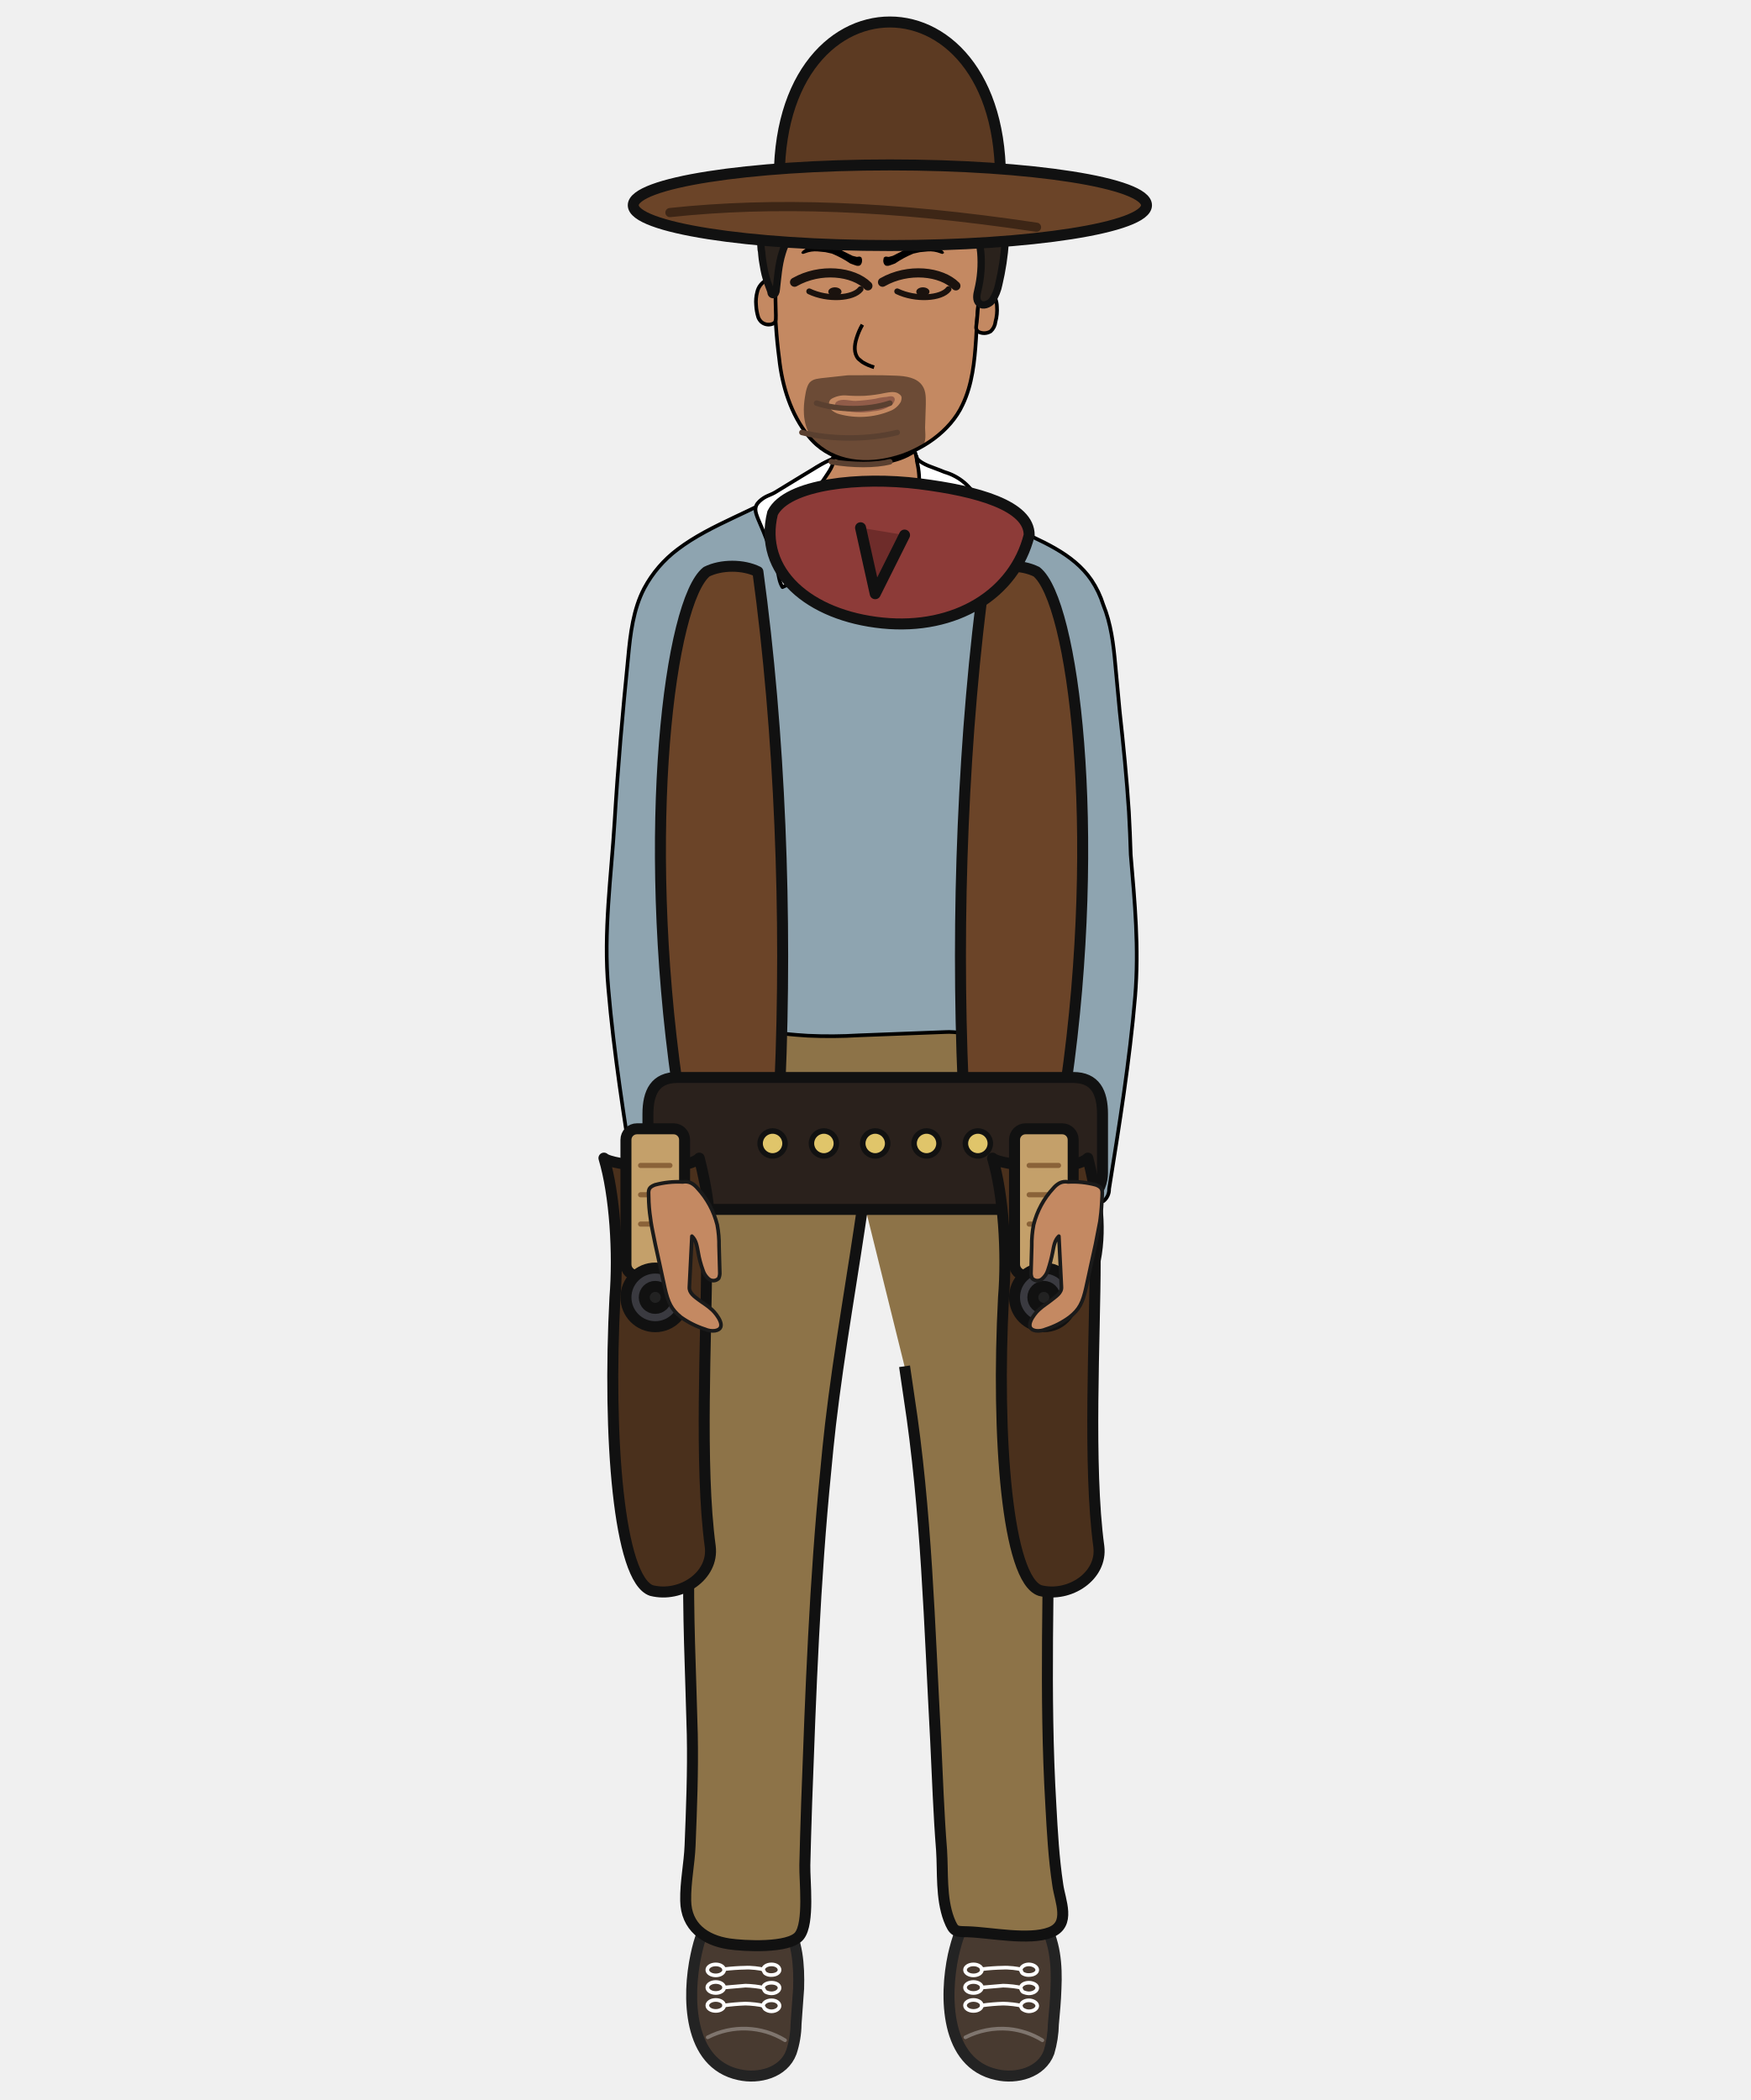
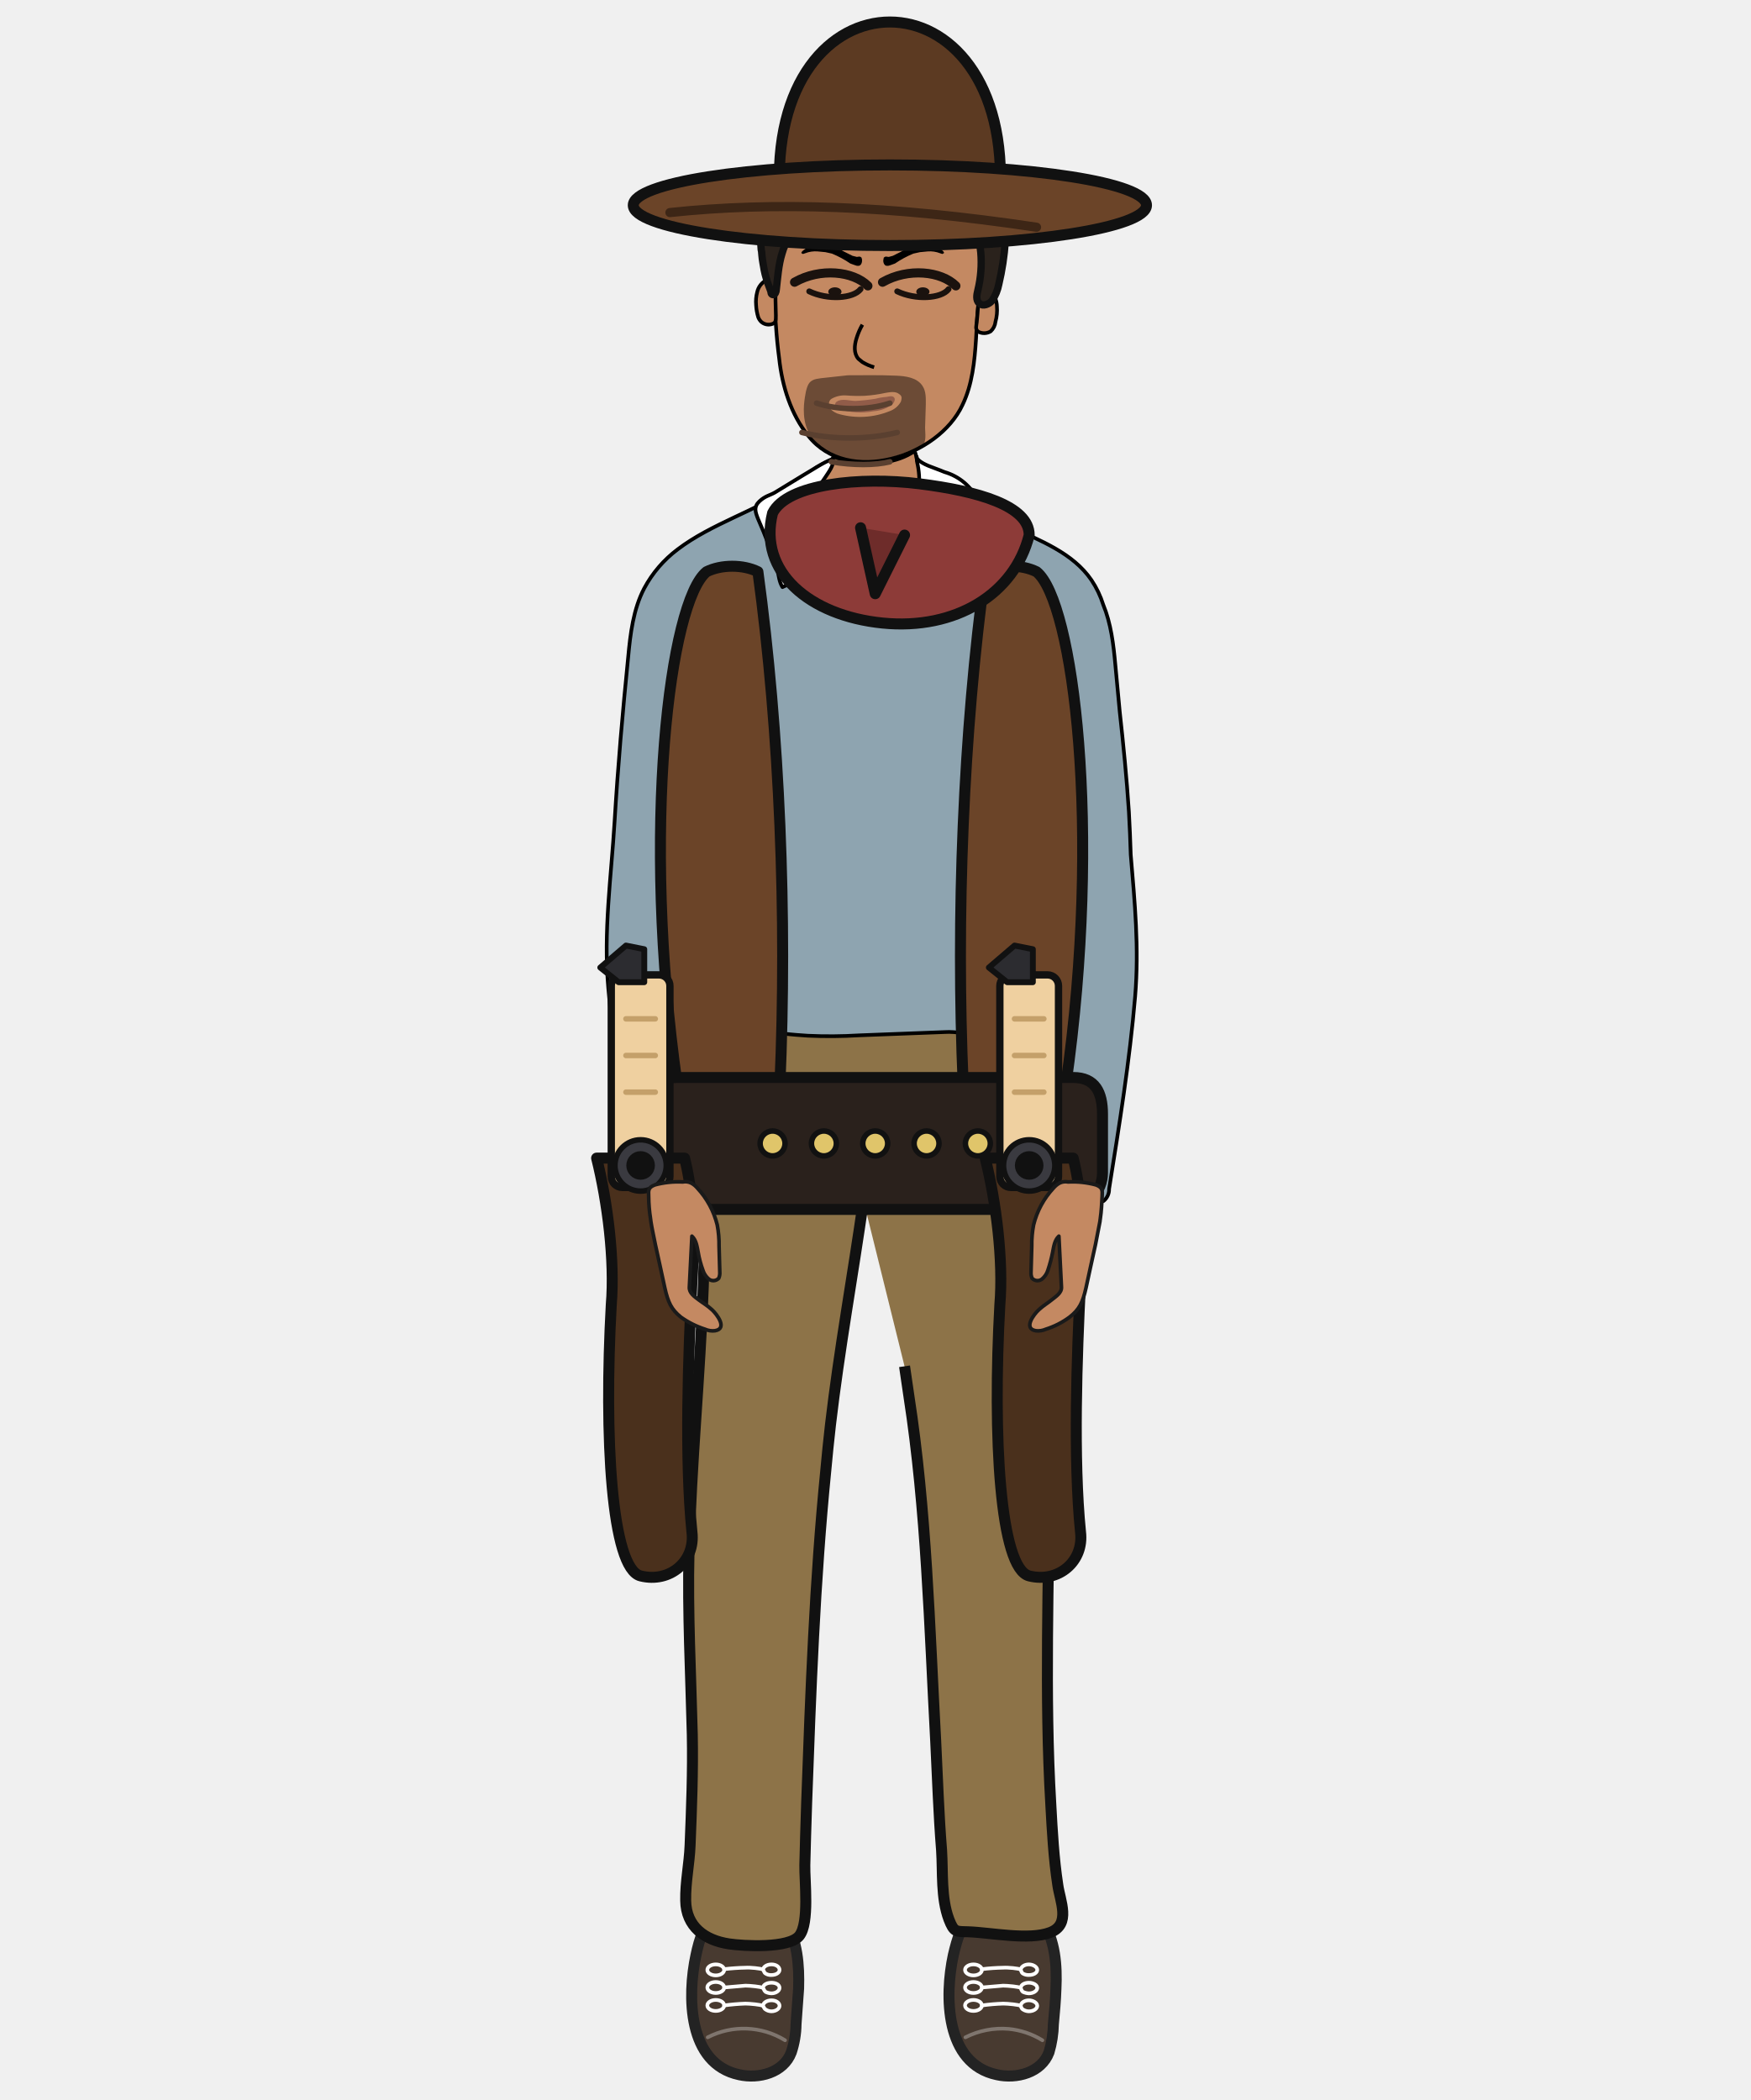
<svg xmlns="http://www.w3.org/2000/svg" width="500" height="600" viewBox="160 6 164 573">
  <path fill="#c48962" stroke="#000" stroke-linecap="round" stroke-linejoin="round" d="m230.5 62.6 4.9-.3a201 201 0 0 1 20.5 1.2c5.5.5 12.1 1.6 14.3 7.3.1.1.1.3.2.4l.3.9c1.3 5.1.2 10.6-.4 15.7a10 10 0 0 0-.2 1.7c-.4 3-.4 6-.6 9-.4 6.1-1 12.4-3.7 18-6.6 14.2-31.2 22.1-42 8.5-4.8-5.9-7.2-13.7-8-21.2-.4-3-.7-6.1-.9-9.2a53 53 0 0 1-.2-6.9 36.3 36.3 0 0 1 2.6-14.6 19.1 19.1 0 0 1 3.5-5.8c2.3-2.9 6.1-4.2 9.7-4.7" />
  <path fill="#c48962" stroke="#000" stroke-linecap="round" stroke-linejoin="round" d="M273.5 96.4a4.1 4.1 0 0 0 1.3-2.6 12 12 0 0 0 .4-4.2 6.1 6.1 0 0 0-1.5-3.9 2.4 2.4 0 0 0-.9-.8 4.4 4.4 0 0 0-2-.3h-.4c-.2.1-.2.3-.2.5 0 2.9-.2 5.8-.5 8.8-.1 1-.5 1.9.4 2.6a3.4 3.4 0 0 0 3.4-.1m-62.6-2.6a3.6 3.6 0 0 1-.8-1.2 13.5 13.5 0 0 1-.6-3.4 10.2 10.2 0 0 1 .3-3.5 4.8 4.8 0 0 1 2.6-3.3l1.1-.2c.3 0 .9-.1 1.2.1a.6.6 0 0 1 .1.4V88c0 1.4.1 2.8.1 4.1s0 2-1 2.3a3 3 0 0 1-3-.6" />
  <path fill="#2a221c" stroke="#111" stroke-linejoin="round" stroke-width="2" d="M277.3 60.1a71.6 71.6 0 0 1-1.6 23.5 12.1 12.1 0 0 1-1.8 4.4c-.8 1-2.5 1.7-3.5.8s-.7-2.4-.4-3.6a32.4 32.4 0 0 0 .8-10.3c-.3-3-1.1-6.2-3.6-7.9s-4.7-1.5-7.2-1.8-7.5-1.9-11.3-2-9 1.3-13.5 1.7-9.1 0-12.8 2.2a13.9 13.9 0 0 0-5.8 8c-1 3.2-1.2 6.6-1.6 10 0 .4-.3 1.4-.9 1.3s-.5-.7-.6-1l-.6-1.6a13 13 0 0 1-.6-1.8 21 21 0 0 1-.6-2.4c-.2-1.3-.5-2.6-.6-3.9s-.1-1.1-.2-1.6a26 26 0 0 1 1.2-10.7 20 20 0 0 1 1-2.1 8.6 8.6 0 0 0 1.2-3c.2-1.3-.4-2.6-.3-4 .4-3.1 4.2-4.5 5.8-7.2s1-2.9 2-4 4.9-1.8 7.1-3.4 2.1-2.4 3.4-3.4a10.8 10.8 0 0 1 5.6-1.4l7.2-.4c2.9-.2 5.9-.4 8.6.7s5.1 3.6 5 6.5a12.1 12.1 0 0 1 10 1.1c5.4 3.1 7.6 9.7 8.5 15.8 0 .5.1 1 .1 1.5Z" />
  <path d="M223.4 73.6a7.5 7.5 0 0 1 2.9-.9c2.7-.3 5 .7 7.3 2l2.2 1.1 1.2.3c.3 0 .7-.2 1 0s.3.2.3.4a.7.7 0 0 1 .1.5v.3a1.9 1.9 0 0 1-.2.7 1.2 1.2 0 0 1-.5.5h-.2c-.2.1-.4 0-.6 0l-.6-.2-1.1-.4a27 27 0 0 0-5-2.7l-1.8-.4-2.1-.2a7.6 7.6 0 0 0-3.4.5l-.6.2-.4-.2c-.3-.4 1.2-1.3 1.5-1.5" />
  <path fill="none" stroke="#000" stroke-miterlimit="10" d="M241.7 106.2a13 13 0 0 1-3.2-1.4l-1.1-.9c-1.3-1.5-1.1-3.7-.5-5.6a17.3 17.3 0 0 1 1.6-3.7" />
  <path d="M254.9 111.3c-1.5-2.3-4.6-2.7-7.3-2.8-4.4-.2-8.7-.1-13.1-.1l-5.5.6c-2.9.3-3.7.4-4.6 1.1s-1.3 2.4-1.6 4.4-.9 6.8 1.7 10.6a17.6 17.6 0 0 0 3.1 3.1 16 16 0 0 0 3.5 2.1l3.5 1.3a18.7 18.7 0 0 0 5.3.5 19 19 0 0 0 5.3-.9 84 84 0 0 0 9.5-3.6c1.4-.7.9-3.5.9-4.9l.2-6.3c0-1.7.1-3.6-.9-5.1m-5.7 3.2a3.6 3.6 0 0 1-.2 1.1 5.7 5.7 0 0 1-3.1 2.6 21.5 21.5 0 0 1-13.7.8 5.2 5.2 0 0 1-2.2-1.2c-.8-.9-.9-2.4.1-3a7.1 7.1 0 0 1 4-.9 42 42 0 0 0 5 .1 37 37 0 0 0 5.7-.8c1.2-.2 2.7-.5 3.7.3a1.7 1.7 0 0 1 .6.6c0 .1.1.3.1.4" opacity=".45" />
  <path fill="#5e2f2f" d="M231.3 115.8a1.1 1.1 0 0 0-.2 1.1c.1.3.5.5.9.7a19.5 19.5 0 0 0 9.6.6 9.4 9.4 0 0 0 5.1-1.9c.5-.5.9-1.4.4-1.9s-1.4-.2-2-.1a15.7 15.7 0 0 0-3 .5 51 51 0 0 1-5.5.6c-1.5 0-3.7-.8-5.1.2s-.1.1-.2.2" opacity=".5" />
  <path d="M259.2 73.6a7.5 7.5 0 0 0-2.9-.9c-2.7-.3-5 .7-7.3 2l-2.2 1.1-1.1.3c-.4 0-.8-.2-1.1 0s-.3.2-.3.4a4 4 0 0 0-.1.5v.3a1.9 1.9 0 0 0 .2.7 1.2 1.2 0 0 0 .5.5h.2c.2.1.4 0 .6 0l.6-.2 1.1-.4a27 27 0 0 1 5-2.7l1.8-.4 2.1-.2a7.6 7.6 0 0 1 3.4.5l.6.2.4-.2c.4-.4-1.2-1.3-1.5-1.5" />
  <path fill="none" stroke="#fff" stroke-linecap="round" stroke-linejoin="round" d="M224 65a7.7 7.7 0 0 1-6.1-3.9 13.4 13.4 0 0 1-1.6-7.4m14.9 10.1a17.7 17.7 0 0 1-5.4-4.4 16.3 16.3 0 0 1-2.3-15.8m18.4 17.1c-2.9-.2-6.5-.5-8.2-3.3a.5.5 0 0 0-.2-.4 15.6 15.6 0 0 1-.6-10 16.6 16.6 0 0 1 5.3-8.5m7.9 21.3a14.9 14.9 0 0 1 14.5-7.9m-8.3 10.7a11.7 11.7 0 0 1 3.4-2 17.3 17.3 0 0 1 3.7-1.6 30.7 30.7 0 0 1 8-1.6 8.3 8.3 0 0 1 2.2.1 6.1 6.1 0 0 1 1.8.5" opacity=".2" />
  <path fill="#3a2a20" stroke="#111" stroke-linecap="round" stroke-linejoin="round" stroke-width="3" d="M287.6 530c3.5 5.5 4 12.2 3.7 18.6-.1 3.2-.4 6.5-.7 9.7a28.8 28.8 0 0 1-1.2 7.7c-2.1 5.6-8.9 7.3-14.2 6.1-14.2-3-14.3-21.5-11.9-32.6 1-4.3 2.4-9.3 5.9-12.2 5.5-4.7 14.6-3.5 18.4 2.7" opacity=".92" />
  <path fill="none" stroke="#fff" stroke-linecap="round" stroke-linejoin="round" d="M266.6 561.9a22 22 0 0 1 11.8-2.3 21.5 21.5 0 0 1 9.2 3.1" opacity=".3" />
  <ellipse cx="268.8" cy="553.2" fill="none" stroke="#fff" stroke-linecap="round" stroke-linejoin="round" rx="2.3" ry="1.5" />
  <path fill="none" stroke="#fff" stroke-linecap="round" stroke-linejoin="round" d="M281.7 553.3c0-.8 1-1.5 2.2-1.5s2.3.7 2.3 1.5-1 1.5-2.3 1.5a3 3 0 0 1-1.6-.5c-.5-.3-.4-.7-.7-1s-3.5-.6-4.7-.6a54 54 0 0 0-5.8.5" />
  <ellipse cx="268.8" cy="548.3" fill="none" stroke="#fff" stroke-linecap="round" stroke-linejoin="round" rx="2.3" ry="1.5" />
  <path fill="none" stroke="#fff" stroke-linecap="round" stroke-linejoin="round" d="M281.7 548.4c0-.8 1-1.4 2.2-1.4s2.3.6 2.3 1.4-1 1.5-2.3 1.5a4.2 4.2 0 0 1-1.6-.4c-.5-.4-.4-.8-.7-1.1s-3.5-.6-4.7-.6l-5.8.5" />
  <ellipse cx="268.8" cy="543.5" fill="none" stroke="#fff" stroke-linecap="round" stroke-linejoin="round" rx="2.3" ry="1.5" />
  <path fill="none" stroke="#fff" stroke-linecap="round" stroke-linejoin="round" d="M281.7 543.5c0-.8 1-1.5 2.2-1.5s2.3.7 2.3 1.5-1 1.4-2.3 1.4a2.9 2.9 0 0 1-1.6-.4c-.5-.3-.4-.8-.7-1.1s-3.5-.6-4.7-.5a55 55 0 0 0-5.8.4" />
  <path fill="#3a2a20" stroke="#111" stroke-linecap="round" stroke-linejoin="round" stroke-width="3" d="M217.4 530c3.4 5.5 3.9 12.2 3.7 18.6-.2 3.2-.5 6.5-.7 9.7a25.4 25.4 0 0 1-1.3 7.7c-2.1 5.6-8.9 7.3-14.2 6.1-14.1-3-14.2-21.5-11.8-32.6.9-4.3 2.4-9.3 5.8-12.2 5.5-4.7 14.6-3.5 18.5 2.7" opacity=".92" />
  <path fill="none" stroke="#fff" stroke-linecap="round" stroke-linejoin="round" d="M196.3 561.9a21.5 21.5 0 0 1 21.1.8" opacity=".3" />
  <ellipse cx="198.5" cy="553.2" fill="none" stroke="#fff" stroke-linecap="round" stroke-linejoin="round" rx="2.3" ry="1.5" />
  <path fill="none" stroke="#fff" stroke-linecap="round" stroke-linejoin="round" d="M211.4 553.3c0-.8 1-1.5 2.3-1.5s2.2.7 2.2 1.5-1 1.5-2.2 1.5a2.8 2.8 0 0 1-1.6-.5c-.5-.3-.4-.7-.8-1s-3.5-.6-4.7-.6a57 57 0 0 0-5.8.5" />
  <ellipse cx="198.5" cy="548.3" fill="none" stroke="#fff" stroke-linecap="round" stroke-linejoin="round" rx="2.3" ry="1.5" />
  <path fill="none" stroke="#fff" stroke-linecap="round" stroke-linejoin="round" d="M211.4 548.4c0-.8 1-1.4 2.3-1.4s2.2.6 2.2 1.4-1 1.5-2.2 1.5a3.8 3.8 0 0 1-1.6-.4c-.5-.4-.4-.8-.8-1.1s-3.5-.6-4.7-.6l-5.8.5" />
  <ellipse cx="198.5" cy="543.5" fill="none" stroke="#fff" stroke-linecap="round" stroke-linejoin="round" rx="2.3" ry="1.5" />
  <path fill="none" stroke="#fff" stroke-linecap="round" stroke-linejoin="round" d="M211.4 543.5c0-.8 1-1.5 2.3-1.5s2.2.7 2.2 1.5-1 1.4-2.2 1.4a2.7 2.7 0 0 1-1.6-.4c-.5-.3-.4-.8-.8-1.1s-3.5-.6-4.7-.5a57 57 0 0 0-5.8.4" />
  <path fill="#8d7348" fill-rule="evenodd" stroke="#111" stroke-linejoin="round" stroke-width="3" d="m250 378.8 1.2 8.2c4.8 31 5.6 62.8 7.3 94.1.5 9.9.8 19.8 1.6 29.7.4 6.1-.2 13 2 18.9 1.4 3.6 1.9 3.3 5.2 3.4 6.2.2 16.6 2.4 22.4.2s2.7-8.6 2.1-13c-1.1-7.2-1.5-14.6-1.9-21.9-.9-15.2-1-30.3-.9-45.4.2-30.3 1.4-60.7-.3-91-.3-4.5-.6-9-1-13.6-1.8-20-4.1-40-5.2-60.1-.1-2-.4-4.1-.3-6.1s0-4.5-2.6-5.9-4.6-1.3-7-1.5c-9.1-.4-18.1.2-27.1.4s-18.7.2-28.1-.1c-6.4-.3-17.9-.9-18.8 7.9-2.6 24.6-2.6 49.4-3.5 74.1s-3.3 48.2-3.9 72.4c-.4 16.6.5 33.2.9 49.8.2 10.1-.2 20.2-.6 30.2-.2 5.1-1.3 10-1.2 15.1.1 7.1 5.2 10.8 11.8 11.8 4 .6 16.4 1.3 19.2-2.2s1.4-15.1 1.5-19.3.3-11.4.5-17.1c1.1-30.2 2.2-60.3 5.2-90.4.4-4.2.8-8.5 1.3-12.7 2.4-20.5 6.1-40.7 9-61.1" />
  <path fill="#8ea4b0" stroke="#000" stroke-miterlimit="10" d="M311.7 239.2c-.1-3.9-.3-7.8-.5-11.7-.6-9.2-1.5-18.3-2.5-27.3l-1.2-12.8c-.5-5.6-1.2-11.3-3.3-16.4a26 26 0 0 0-3.2-6.7c-5.1-7.5-14.1-10.8-21.9-14.5-5.7-2.7-11.5-5.3-17.8-6.4a3.4 3.4 0 0 0-1.4-.1 3.9 3.9 0 0 0-2 1.6 110 110 0 0 1-10.5 12.1 26.5 26.5 0 0 1-8.2 6.3 5.8 5.8 0 0 1-1.8.4 4.7 4.7 0 0 1-2.8-1.8c-2.7-3.2-5.3-6.9-9.2-8.5-2.2-1-6.9-1.6-7-4.9s3.8-4.9 5.9-6.7 4.8-4.5 5.8-7.6c.1-.3.3-2.8.1-2.7a19.5 19.5 0 0 0-3.6 1.7c-1.5.7-1.9 1.6-2.9 2.7s-3.2 2.1-4.6 3.1c-9.5 6.3-21.8 9.9-31 16.9a32.4 32.4 0 0 0-9.1 10.6c-3 5.7-3.8 12.4-4.4 18.9-1.5 14.9-2.8 29.8-3.7 44.8s-3.1 30-1.7 45.6c1.5 17.6 4.3 35.1 7 52.5.2 1.3.5 2.6 1.6 3.3a4.4 4.4 0 0 0 2.8.3c3.5-.3 7-.8 10.5-1.3 1.4-.3 3-.5 4-1.5a7.2 7.2 0 0 0 1.8-4.5c2-16.3-1-32.6-1.7-48.9s1.7-30.7 2.3-46.1c.4-11.5.6-23.5-.8-35a436.4 436.4 0 0 1 2.4 77.5 16.3 16.3 0 0 0 .6 6.6c3.2 8.5 16.3 9.4 23.9 9.9a131 131 0 0 0 14-.1l23.5-.9c2.7-.2 7 .7 10.8.6a4.9 4.9 0 0 0 1.7 0 8.6 8.6 0 0 0 4.5-1.5 5.7 5.7 0 0 0 1.2-1.5 12.2 12.2 0 0 0 3.1-4.5c.8-2 .7-4.3.6-6.6-1.5-26.1.9-52-1-78.1 1.7 11.9 2.1 23.7 2.6 35.7.6 15.3 3 30.8 2.3 46.1-.6 13.3-2.7 26.7-2.3 40.1a9.1 9.1 0 0 0 .1 2.9c.1 2 .3 3.9.5 5.8s.5 3.4 1.7 4.5a7.3 7.3 0 0 0 4.1 1.5c3.5.6 7 1 10.5 1.4a4.5 4.5 0 0 0 2.8-.3 4.1 4.1 0 0 0 1.5-3.3c2.8-17.5 5.6-34.9 7.1-52.5 1.1-13.3-.1-25.7-1.2-38.7Z" />
  <path fill="#c48962" stroke="#000" stroke-linecap="round" stroke-linejoin="round" d="M221.5 144.6v.2l-1.6 2.3c-.8 1.6-1.4 3.6-.2 5.2a16.3 16.3 0 0 0 7.2 5.2c1.8.5 3.6.8 5.4 1.4a16.4 16.4 0 0 1 7.5 4.9 34.7 34.7 0 0 1 16.9-8.4c4.2-.7 9.4-6.3 8.6-10.9a11 11 0 0 0-.9-2.3c-1.7-3.1-4.7-5.3-7.7-7.3a8.2 8.2 0 0 1-2.9-2.3c-.6-1.1-.5-2.5-1.1-3.5-4.7 3.3-11.9 3.9-17.4 3a18 18 0 0 1-2.5-.6c-.4-.1-1.9-1-2.2-.8s-.1.8-.1 1.1a6 6 0 0 1-.6 1.4 23 23 0 0 1-1.6 2.6 35.7 35.7 0 0 1-4.4 5.2 9.4 9.4 0 0 0-1 1l-.8 1.3a14 14 0 0 0-.6 1.3" />
  <path fill="none" stroke="#1a1a1a" stroke-linecap="round" stroke-linejoin="round" d="M239.4 146c.8 1.3 2.9 1.5 4.2.7a3 3 0 0 0 .8-.8" />
  <path fill="#fff" stroke="#000" stroke-linecap="round" stroke-linejoin="round" d="M221.7 145.2a6 6 0 0 0 .2 1.2 9.5 9.5 0 0 0 2.5 2.8l4.9 4.7c3.1 2.9 6.4 5.7 9.4 8.8 2.3-2.1 4.4-4.9 6.6-7.2a37.3 37.3 0 0 0 6.2-8 22.4 22.4 0 0 0 2.1-14.6 9 9 0 0 1-.3-2.3c0 1.1 2.5 2.2 3.2 2.5s3 1.1 4.4 1.7a14.5 14.5 0 0 1 9.1 7.7 18.6 18.6 0 0 1 1.4 8.4c-.1.7-1.2 7.9-1 7.9a26.9 26.9 0 0 0-16.8-1.6c-5.8 1.3-10.2 4.8-14.3 8.9a32 32 0 0 0-3.2-3c-6.5-4.6-13.4.4-19.4 3.1-.9-1.4-1-3.1-1.4-4.7a139 139 0 0 0-5.3-14c-.7-1.8-1.2-3.2.4-4.7s2.8-1.6 4.2-2.4l7.7-4.7c2.6-1.5 5.3-3.4 8.1-4.5.7 1.3-1.3 3.9-2 5a26.8 26.8 0 0 1-4 4.9c-1.1 1.2-2.8 2.3-2.7 4.1" />
  <g fill="none" stroke="#111" stroke-linecap="round" stroke-linejoin="round" stroke-width="3" class="gear">
    <path fill="#6b4428" d="M196 162c-10 8-18 70-8 140h28c2-46 0-96-6-140-4-2-10-2-14 0m90 0c10 8 18 70 8 140h-28c-2-46 0-96 6-140 4-2 10-2 14 0" />
    <path fill="#2a211c" d="M188 300h108c6 0 8 4 8 10v16c0 5-4 10-10 10H190c-6 0-10-5-10-10v-16c0-6 2-10 8-10" />
    <g fill="#e0c56a" stroke-width="1.5">
      <circle cx="214" cy="318" r="3.4" />
      <circle cx="228" cy="318" r="3.4" />
      <circle cx="242" cy="318" r="3.4" />
      <circle cx="256" cy="318" r="3.4" />
      <circle cx="270" cy="318" r="3.4" />
    </g>
-     <path fill="#4a301c" d="M168 322c2 2 22 4 26 0 2 8 4 18 2 28 0 20-2 56 1 78 1 8-8 14-16 12-9-3-12-42-10-80 1-12 0-28-3-38" />
-     <rect width="16" height="40" x="174" y="314" fill="#c4a06a" rx="3" />
-     <path stroke="#8a6238" stroke-width="1.4" d="M178 324h8m-8 8h8m-8 8h8" />
-     <circle cx="182" cy="360" r="8" fill="#3a3a40" />
-     <circle cx="182" cy="360" r="3" fill="#222" />
-     <path fill="#4a301c" d="M274 322c2 2 22 4 26 0 2 8 4 18 2 28 0 20-2 56 1 78 1 8-8 14-16 12-9-3-12-42-10-80 1-12 0-28-3-38" />
-     <rect width="16" height="40" x="280" y="314" fill="#c4a06a" rx="3" />
-     <path stroke="#8a6238" stroke-width="1.4" d="M284 324h8m-8 8h8m-8 8h8" />
-     <circle cx="288" cy="360" r="8" fill="#3a3a40" />
-     <circle cx="288" cy="360" r="3" fill="#222" />
+     <path fill="#4a301c" d="M166 322h24c2 8 3 18 2 34-1 20-2 48 0 68 1 8-6 14-14 12s-10-38-8-74c1-12-1-28-4-40" />
+     <rect width="16" height="58" x="170" y="272" fill="#efd0a0" stroke-width="2" rx="3" />
+     <path stroke="#c4a06a" stroke-width="1.5" d="M174 284h8m-8 10h8m-8 10h8" />
+     <path fill="#2c2c30" stroke-width="1.6" d="M172 274h7v-9l-5-1-7 6z" />
+     <circle cx="178" cy="324" r="7" fill="#3a3a40" stroke-width="1.5" />
+     <circle cx="178" cy="324" r="2.4" fill="#111" />
+     <path fill="#4a301c" d="M272 322h24c2 8 3 18 2 34-1 20-2 48 0 68 1 8-6 14-14 12s-10-38-8-74c1-12-1-28-4-40" />
+     <rect width="16" height="58" x="276" y="272" fill="#efd0a0" stroke-width="2" rx="3" />
+     <path stroke="#c4a06a" stroke-width="1.5" d="M280 284h8m-8 10h8m-8 10h8" />
+     <path fill="#2c2c30" stroke-width="1.6" d="M278 274h7v-9l-5-1-7 6z" />
+     <circle cx="284" cy="324" r="7" fill="#3a3a40" stroke-width="1.5" />
+     <circle cx="284" cy="324" r="2.4" fill="#111" />
  </g>
  <path fill="#c48962" stroke="#1a1a1a" stroke-linecap="round" stroke-linejoin="round" d="M180.7 338.5c0 .2.1.5.1.8.3 2 .8 4.1 1.2 6.2.9 3.9 1.7 7.9 2.6 11.9s1.8 5.9 4.4 8a24 24 0 0 0 6.6 3.3 5.1 5.1 0 0 0 2.7.4c3.5-.6.5-4.5-.8-5.7s-2.4-1.8-3.6-2.7-2.7-1.9-2.6-3.5l.7-13.9c1.2 1.1 1.4 2.9 1.7 4.4a27 27 0 0 0 1.3 4.9 5.1 5.1 0 0 0 1.6 2.4 2 2 0 0 0 2.7-.2 3.4 3.4 0 0 0 .3-1.7l-.2-7.1a28.4 28.4 0 0 0-.5-5.8 22.7 22.7 0 0 0-5.4-10 5.8 5.8 0 0 0-1.7-1.4 3.6 3.6 0 0 0-2.3-.3 24.3 24.3 0 0 0-7.6.8c-1.8.7-1.8 1.4-1.7 3.2a40.5 40.5 0 0 0 .5 6m122.7 0c0 .2-.1.5-.1.8l-1.2 6.2c-.9 3.9-1.7 7.9-2.6 11.9s-1.8 5.9-4.5 8a22.1 22.1 0 0 1-6.5 3.3 5.1 5.1 0 0 1-2.7.4c-3.5-.6-.5-4.5.8-5.7s2.4-1.8 3.5-2.7 2.8-1.9 2.7-3.5l-.7-13.9c-1.2 1.1-1.4 2.9-1.7 4.4a39 39 0 0 1-1.3 4.9 5.1 5.1 0 0 1-1.6 2.4 2 2 0 0 1-2.7-.2 3.4 3.4 0 0 1-.3-1.7l.2-7.1a28.4 28.4 0 0 1 .5-5.8 22.7 22.7 0 0 1 5.4-10 5.8 5.8 0 0 1 1.7-1.4 3.6 3.6 0 0 1 2.3-.3 24.3 24.3 0 0 1 7.6.8c1.8.7 1.8 1.4 1.7 3.2s-.2 4-.5 6" />
  <g class="eyes">
    <path fill="none" stroke="#1a120e" stroke-linecap="round" stroke-width="2.5" d="M220 83c7-4 16-3 20 1" />
    <path fill="none" stroke="#1a120e" stroke-linecap="round" stroke-width="1.6" d="M224 85.5c5 2.4 12 2 14-.6" />
    <ellipse cx="231" cy="85.6" fill="#1a120e" rx="1.8" ry="1.2" />
    <path fill="none" stroke="#1a120e" stroke-linecap="round" stroke-width="2.5" d="M244 83c7-4 16-3 20 1" />
    <path fill="none" stroke="#1a120e" stroke-linecap="round" stroke-width="1.6" d="M248 85.5c5 2.4 12 2 14-.6" />
    <ellipse cx="255" cy="85.6" fill="#1a120e" rx="1.8" ry="1.2" />
  </g>
  <g fill="none" stroke="#111" stroke-linecap="round" stroke-linejoin="round" stroke-width="3" class="hat">
    <path fill="#8d3b38" d="M214 146c-4 16 10 28 30 30s36-8 40-24c0-8-14-12-30-14s-36 0-40 8" />
    <path fill="#6e2c2a" d="m238 150 4 18 8-16" />
    <path fill="#5c3a22" d="M216 60c-2-32 14-48 30-48s32 16 30 48z" />
    <path stroke="#1c1612" stroke-width="5" d="M220 54h52" />
    <ellipse cx="246" cy="62" fill="#6b4428" rx="70" ry="11" />
    <path stroke="#3d2616" stroke-width="2.5" d="M186 64c28-3 60-2 100 4" />
    <path stroke="#5a4030" stroke-width="1.5" d="M226 116c6 2 14 2 20 0m-24 8c8 2 18 2 26 0m-18 8c6 1 12 1 16 0" />
  </g>
</svg>
